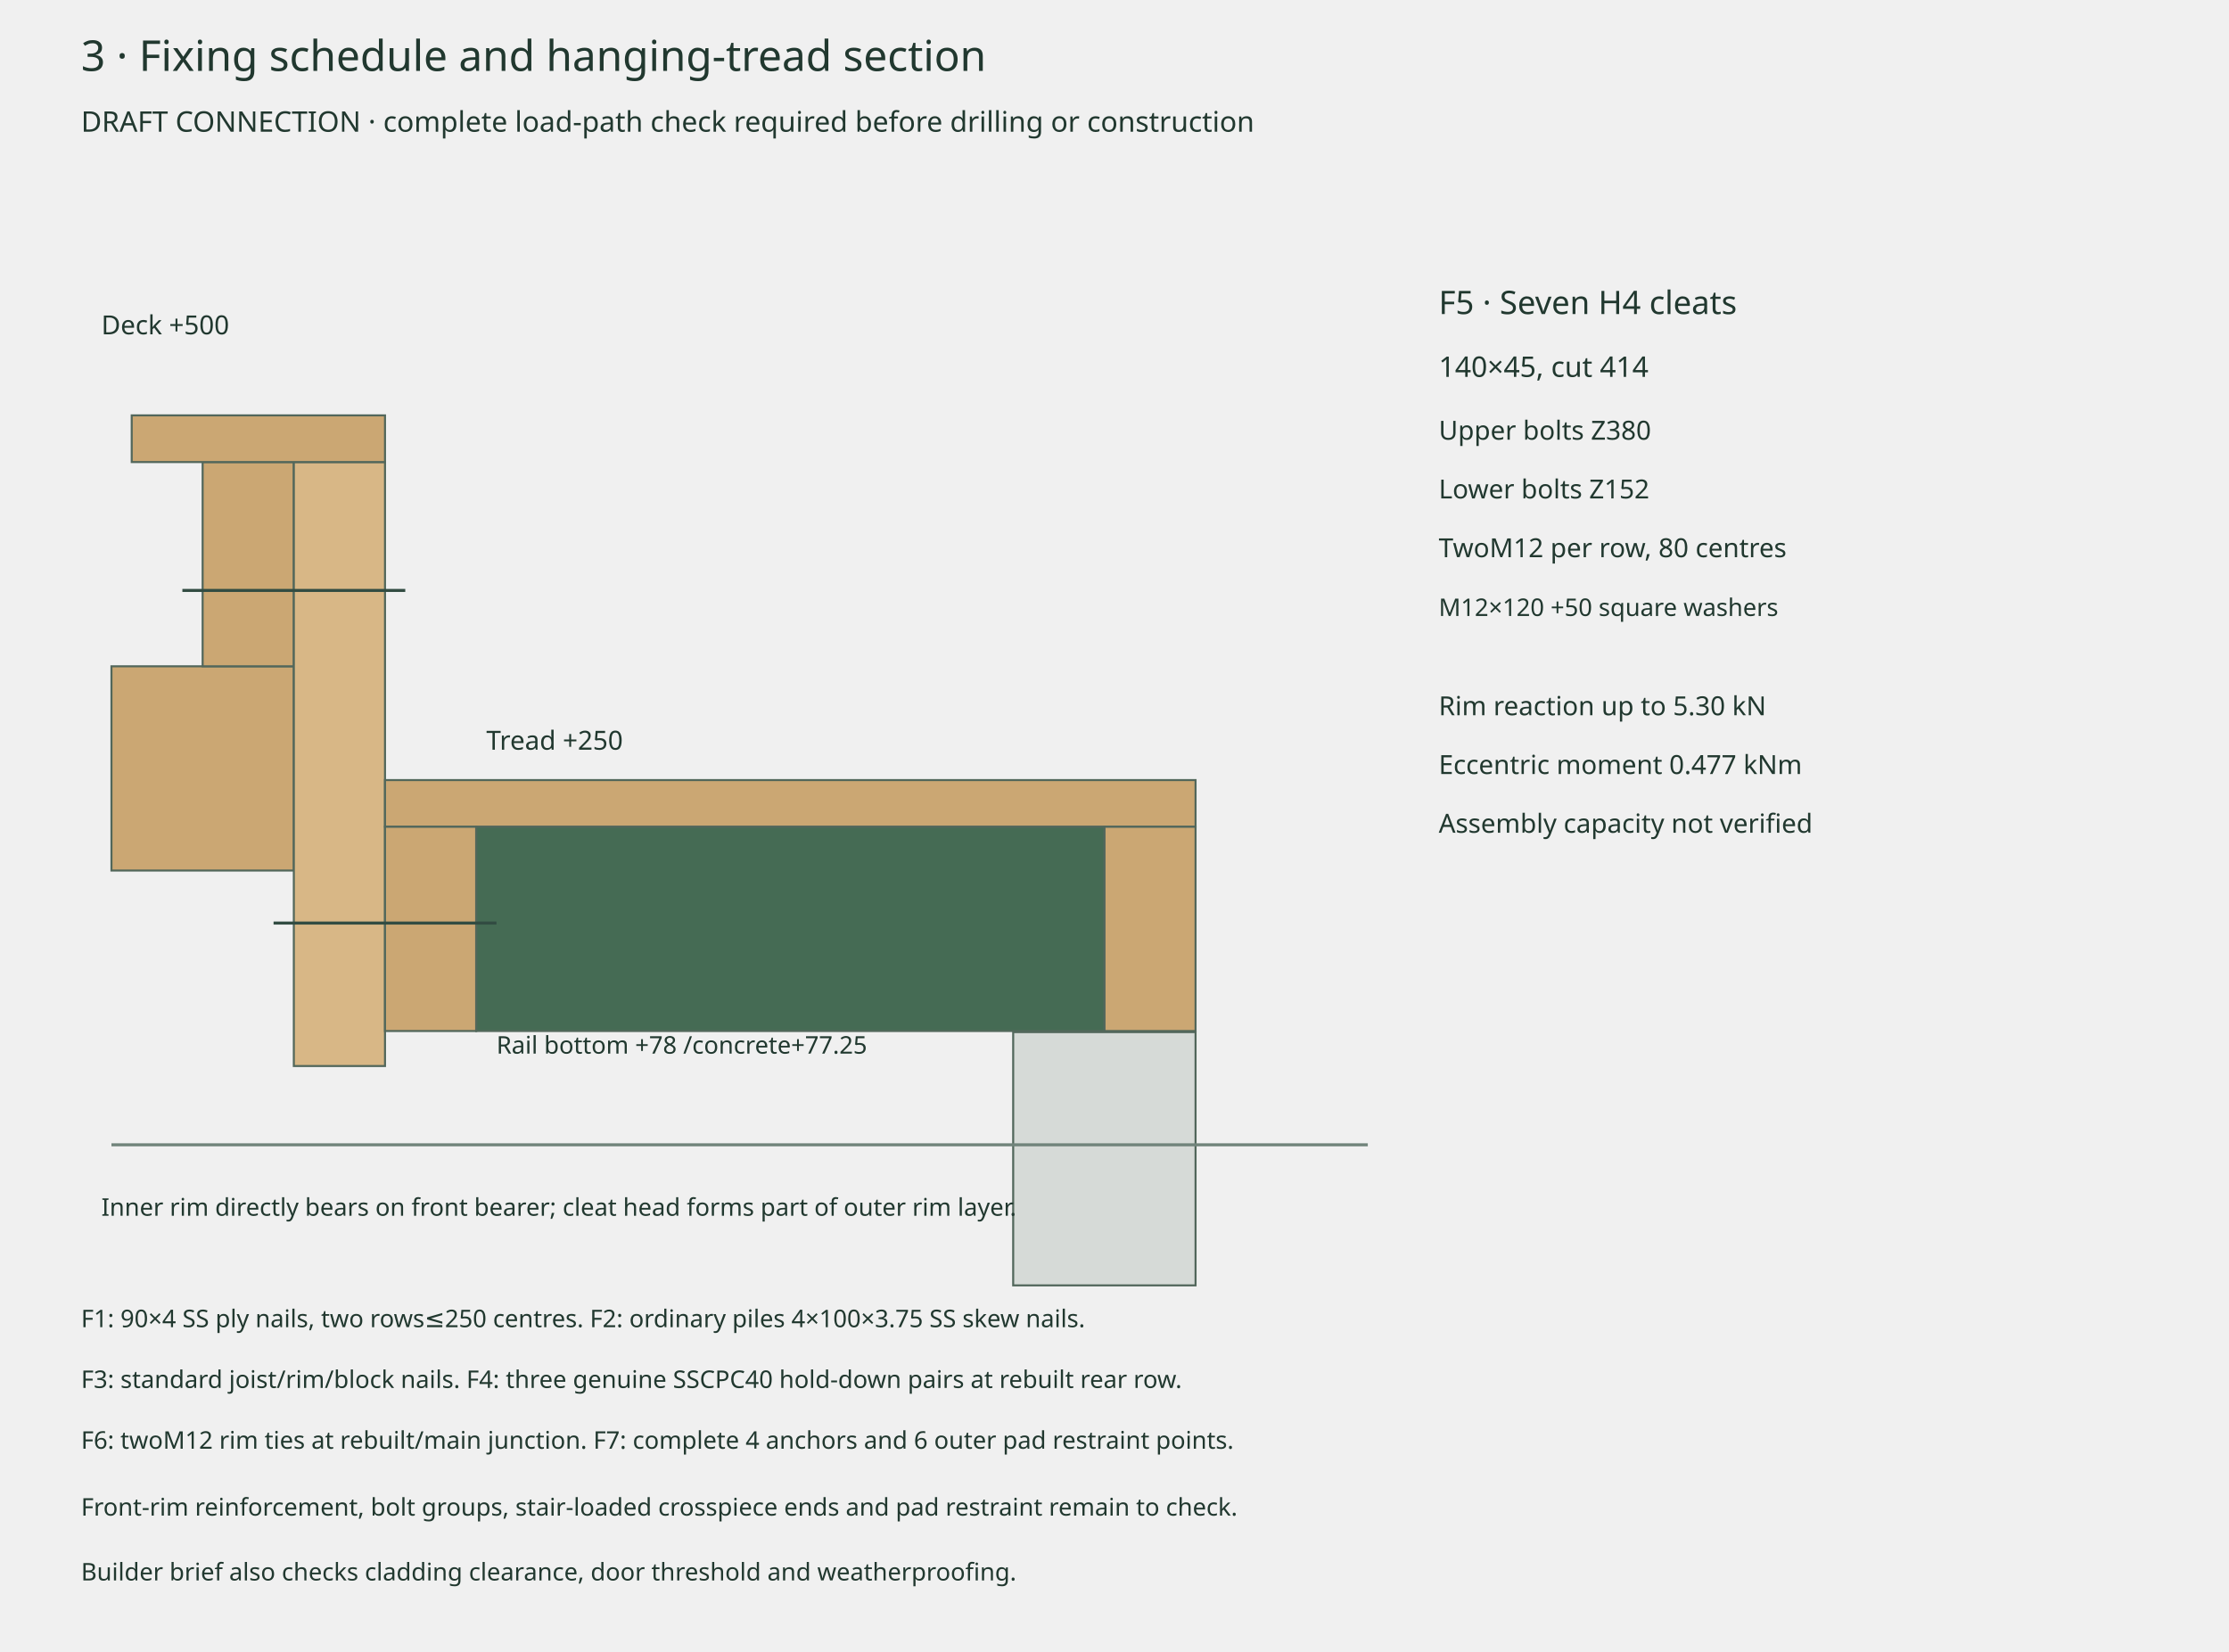
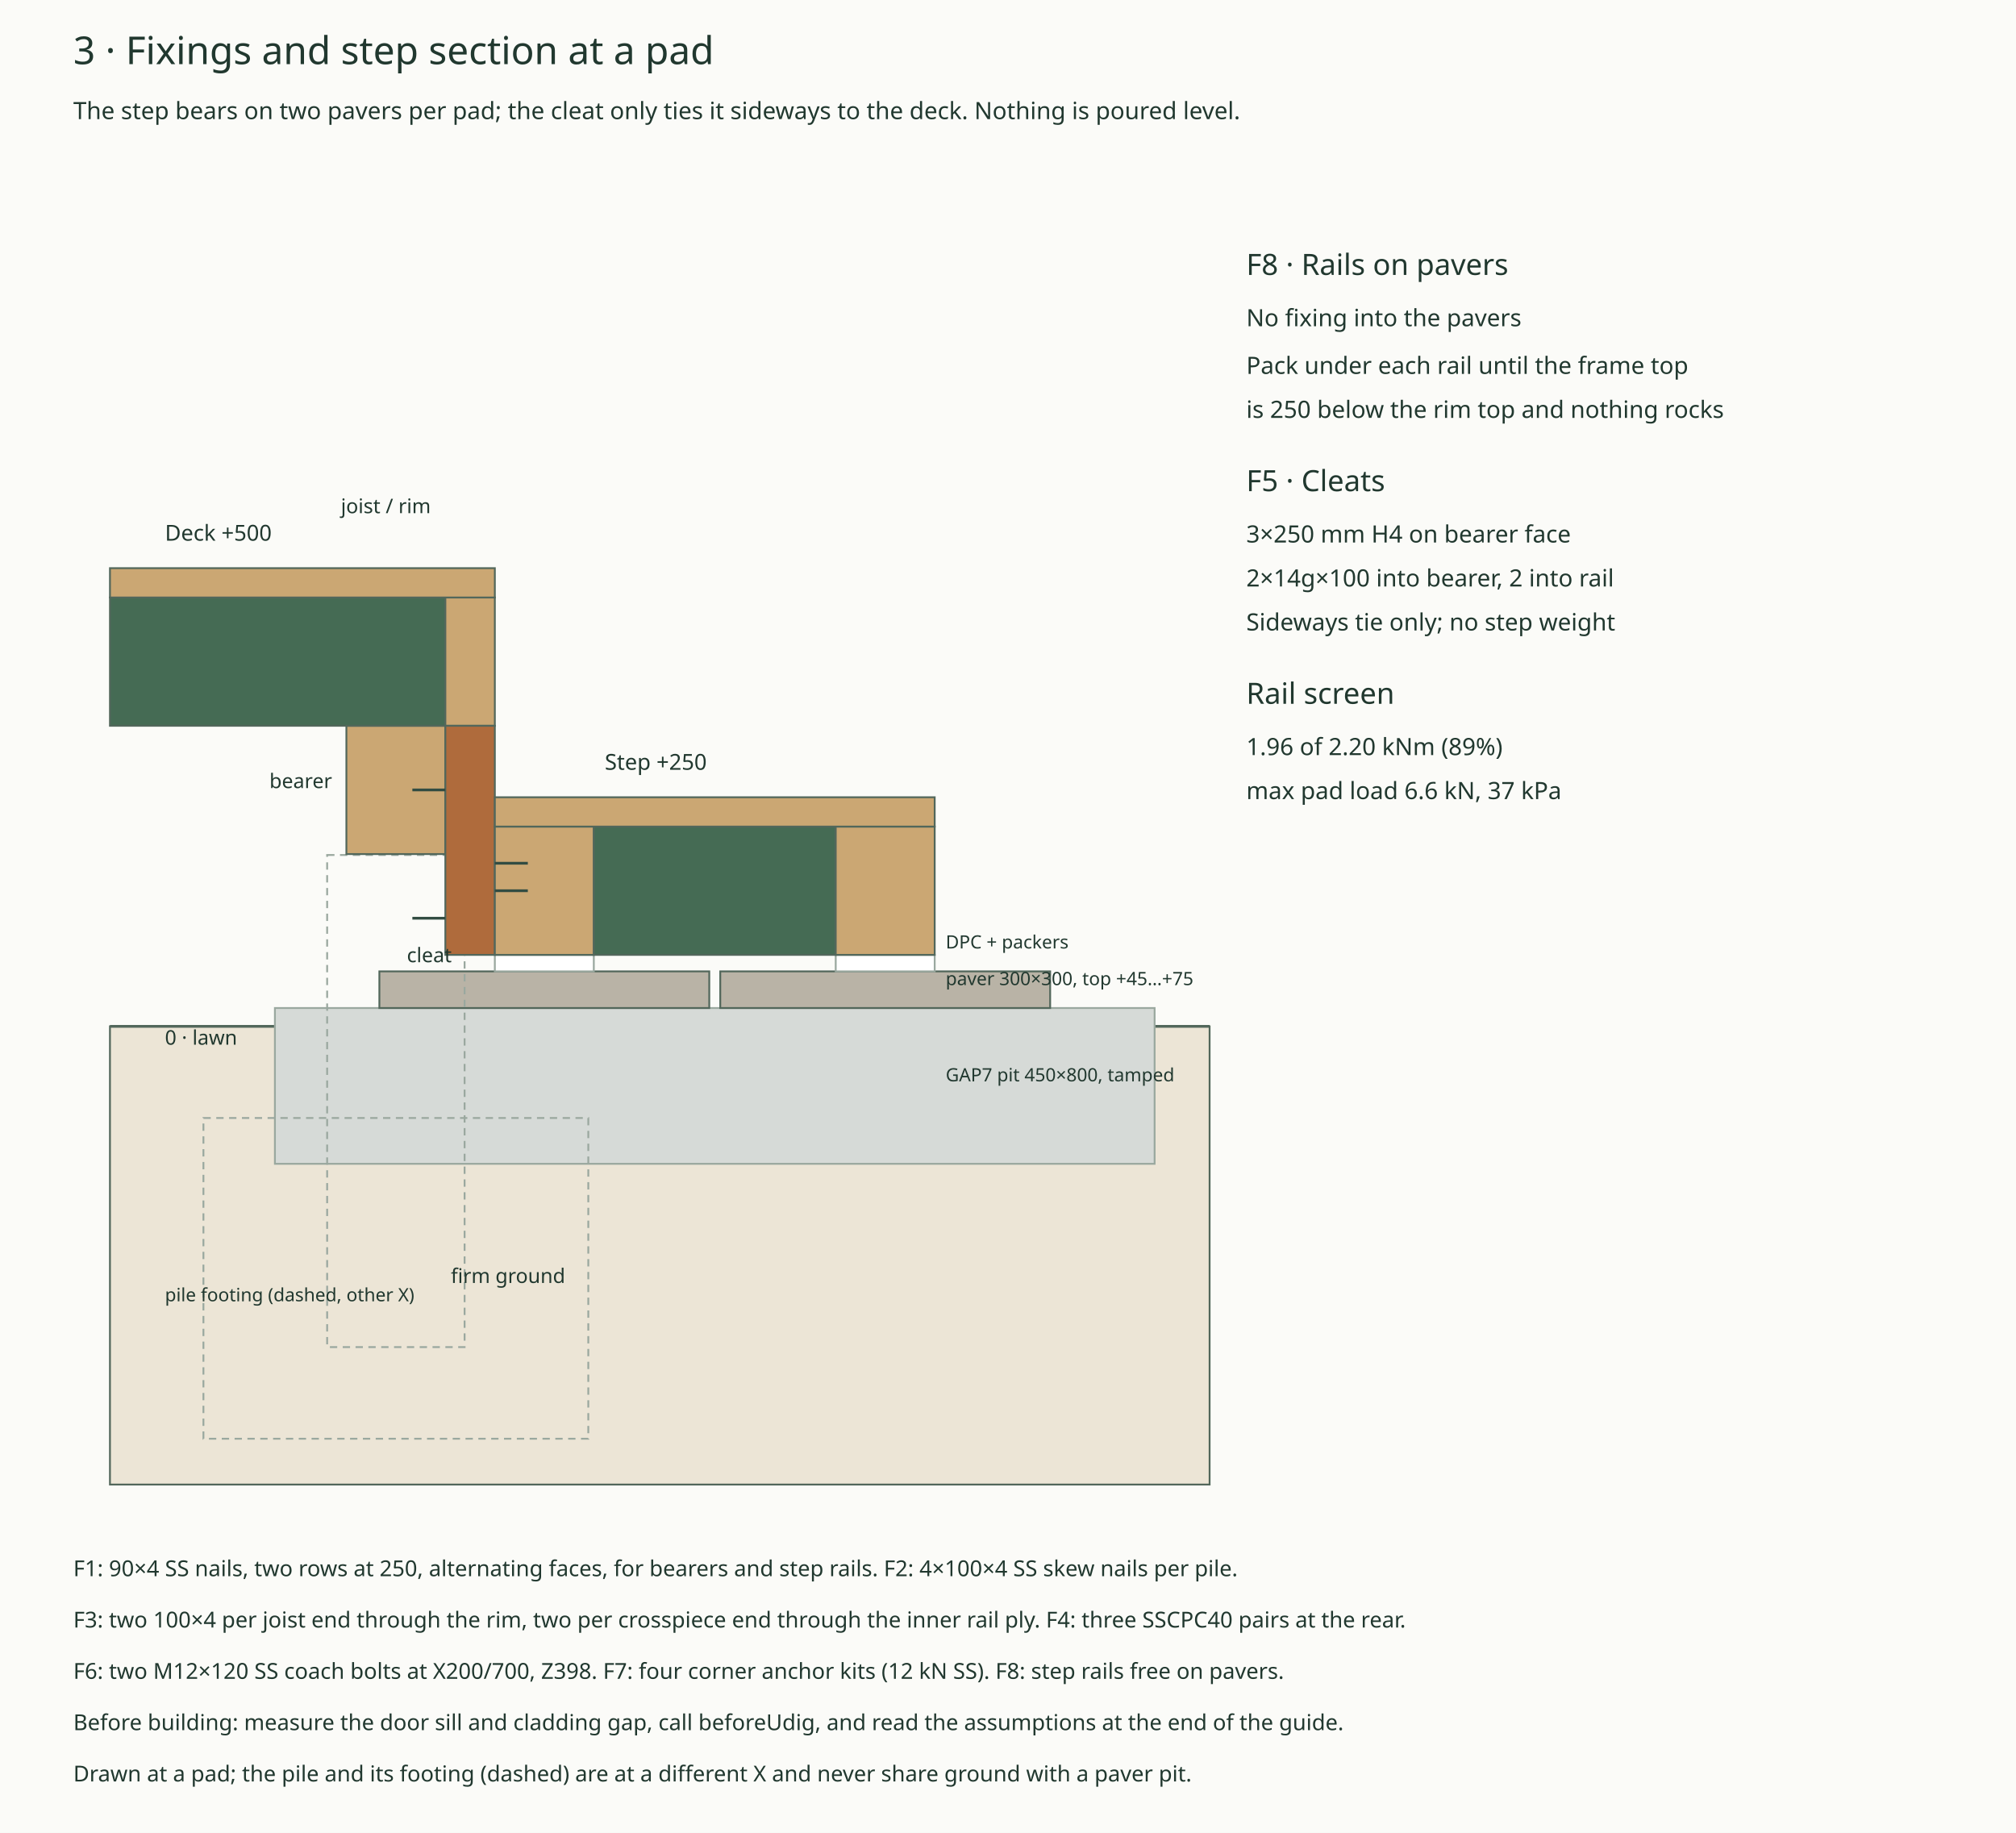
- <svg xmlns="http://www.w3.org/2000/svg" viewBox="0 0 1100 815" role="img" aria-label="Draft hanging tread fixing section and fixing schedule:seven414mmH4cleats,twoM12bolts perupper/lowerrow,mainrim directlyoverbearer;full connectioncapacityunfinished">
+ <svg xmlns="http://www.w3.org/2000/svg" viewBox="0 0 1100 1000" role="img" aria-label="Section through the deck front edge at a step pad: deck on bearer and pile, step double rails on two pavers over a GAP7 pit, cleat on the bearer face; fixing schedule F1 to F8">
  <style>text{font-family:system-ui,sans-serif;fill:#21382f}line{stroke-width:1.5}</style>
-   <text x="40" y="35" font-size="21">3 · Fixing schedule and hanging-tread section</text>
-   <text x="40" y="65" font-size="14">DRAFT CONNECTION · complete load-path check required before drilling or construction</text>
-   <rect x="55" y="328.84" width="90" height="100.8" fill="#cba773" stroke="#52675b" />
-   <rect x="100" y="228.04" width="45" height="100.8" fill="#cba773" stroke="#52675b" />
-   <rect x="145" y="228.04" width="45" height="298.08" fill="#d8b786" stroke="#52675b" />
-   <rect x="65" y="205.0" width="125" height="23.04" fill="#cba773" stroke="#52675b" />
-   <rect x="190" y="385.0" width="400" height="23.04" fill="#cba773" stroke="#52675b" />
-   <rect x="190" y="408.04" width="45" height="100.8" fill="#cba773" stroke="#52675b" />
-   <rect x="545" y="408.04" width="45" height="100.8" fill="#cba773" stroke="#52675b" />
-   <rect x="235" y="408.04" width="310" height="100.8" fill="#456b54" stroke="#52675b" />
-   <rect x="500" y="509.38" width="90" height="125" fill="#d6dad7" stroke="#52675b" />
-   <line x1="55" y1="565.0" x2="675" y2="565.0" stroke="#71847b" />
-   <line x1="90" y1="291.4" x2="200" y2="291.4" stroke="#324c42" />
-   <line x1="135" y1="455.56" x2="245" y2="455.56" stroke="#324c42" />
-   <text x="50" y="165" font-size="13">Deck +500</text>
-   <text x="240" y="370" font-size="13">Tread +250</text>
-   <text x="245" y="520" font-size="12">Rail bottom +78 /concrete+77.25</text>
-   <text x="50" y="600" font-size="12">Inner rim directly bears on front bearer; cleat head forms part of outer rim layer.</text>
-   <text x="710" y="155" font-size="16">F5 · Seven H4 cleats</text>
-   <text x="710" y="186" font-size="14">140×45, cut 414</text>
-   <text x="710" y="217" font-size="13">Upper bolts Z380</text>
-   <text x="710" y="246" font-size="13">Lower bolts Z152</text>
-   <text x="710" y="275" font-size="13">TwoM12 per row, 80 centres</text>
-   <text x="710" y="304" font-size="12">M12×120 +50 square washers</text>
-   <text x="710" y="353" font-size="13">Rim reaction up to 5.30 kN</text>
-   <text x="710" y="382" font-size="13">Eccentric moment 0.477 kNm</text>
-   <text x="710" y="411" font-size="13">Assembly capacity not verified</text>
-   <text x="40" y="655" font-size="12">F1: 90×4 SS ply nails, two rows≤250 centres. F2: ordinary piles 4×100×3.75 SS skew nails.</text>
-   <text x="40" y="685" font-size="12">F3: standard joist/rim/block nails. F4: three genuine SSCPC40 hold-down pairs at rebuilt rear row.</text>
-   <text x="40" y="715" font-size="12">F6: twoM12 rim ties at rebuilt/main junction. F7: complete 4 anchors and 6 outer pad restraint points.</text>
-   <text x="40" y="748" font-size="12">Front-rim reinforcement, bolt groups, stair-loaded crosspiece ends and pad restraint remain to check.</text>
-   <text x="40" y="780" font-size="12">Builder brief also checks cladding clearance, door threshold and weatherproofing.</text>
+   <rect width="1100" height="1000" fill="#fbfbf8" />
+   <text x="40.0" y="35.0" font-size="21" text-anchor="start">3 · Fixings and step section at a pad</text>
+   <text x="40.0" y="65.0" font-size="13" text-anchor="start">The step bears on two pavers per pad; the cleat only ties it sideways to the deck. Nothing is poured level.</text>
+   <rect x="60.0" y="560.0" width="600.0" height="250.0" fill="#ece5d6" stroke="#52675b" />
+   <line x1="60.0" y1="560.0" x2="660.0" y2="560.0" stroke="#52675b" />
+   <rect x="150.0" y="550.0" width="480.0" height="85.0" fill="#d6dad7" stroke="#9aa89f" />
+   <rect x="207.0" y="530.0" width="180.0" height="20.0" fill="#b9b3a6" stroke="#52675b" />
+   <rect x="270.0" y="521.0" width="54.0" height="9.0" fill="#fff" stroke="#9aa89f" />
+   <rect x="393.0" y="530.0" width="180.0" height="20.0" fill="#b9b3a6" stroke="#52675b" />
+   <rect x="456.0" y="521.0" width="54.0" height="9.0" fill="#fff" stroke="#9aa89f" />
+   <rect x="111.0" y="610.0" width="210.0" height="175.0" fill="none" stroke="#9aa89f" stroke-dasharray="4 3" />
+   <rect x="178.5" y="466.5" width="75.0" height="268.5" fill="none" stroke="#9aa89f" stroke-dasharray="4 3" />
+   <rect x="189.0" y="396.0" width="54.0" height="70.0" fill="#cba773" stroke="#52675b" />
+   <rect x="60.0" y="326.0" width="183.0" height="70.0" fill="#456b54" stroke="#52675b" />
+   <rect x="243.0" y="326.0" width="27.0" height="70.0" fill="#cba773" stroke="#52675b" />
+   <rect x="60.0" y="310.0" width="210.0" height="16.0" fill="#cba773" stroke="#52675b" />
+   <rect x="243.0" y="396.0" width="27.0" height="125.0" fill="#af6b3c" stroke="#52675b" />
+   <rect x="270.0" y="451.0" width="54.0" height="70.0" fill="#cba773" stroke="#52675b" />
+   <rect x="324.0" y="451.0" width="132.0" height="70.0" fill="#456b54" stroke="#52675b" />
+   <rect x="456.0" y="451.0" width="54.0" height="70.0" fill="#cba773" stroke="#52675b" />
+   <rect x="270.0" y="435.0" width="240.0" height="16.0" fill="#cba773" stroke="#52675b" />
+   <line x1="243.0" y1="431.0" x2="225.0" y2="431.0" stroke="#324c42" />
+   <line x1="243.0" y1="501.0" x2="225.0" y2="501.0" stroke="#324c42" />
+   <line x1="270.0" y1="486.0" x2="288.0" y2="486.0" stroke="#324c42" />
+   <line x1="270.0" y1="471.0" x2="288.0" y2="471.0" stroke="#324c42" />
+   <text x="90.0" y="295.0" font-size="12" text-anchor="start">Deck +500</text>
+   <text x="330.0" y="420.0" font-size="12" text-anchor="start">Step +250</text>
+   <text x="516.0" y="517.5" font-size="10" text-anchor="start">DPC + packers</text>
+   <text x="516.0" y="537.5" font-size="10" text-anchor="start">paver 300×300, top +45…+75</text>
+   <text x="516.0" y="590.0" font-size="10" text-anchor="start">GAP7 pit 450×800, tamped</text>
+   <text x="90.0" y="570.0" font-size="11" text-anchor="start">0 · lawn</text>
+   <text x="90.0" y="710.0" font-size="10" text-anchor="start">pile footing (dashed, other X)</text>
+   <text x="246.0" y="700.0" font-size="11" text-anchor="start">firm ground</text>
+   <text x="147.0" y="430.0" font-size="11" text-anchor="start">bearer</text>
+   <text x="186.0" y="280.0" font-size="11" text-anchor="start">joist / rim</text>
+   <text x="222.0" y="525.0" font-size="11" text-anchor="start">cleat</text>
+   <text x="680.0" y="150.0" font-size="16" text-anchor="start">F8 · Rails on pavers</text>
+   <text x="680.0" y="178.0" font-size="13" text-anchor="start">No fixing into the pavers</text>
+   <text x="680.0" y="204.0" font-size="13" text-anchor="start">Pack under each rail until the frame top</text>
+   <text x="680.0" y="228.0" font-size="13" text-anchor="start">is 250 below the rim top and nothing rocks</text>
+   <text x="680.0" y="268.0" font-size="16" text-anchor="start">F5 · Cleats</text>
+   <text x="680.0" y="296.0" font-size="13" text-anchor="start">3×250 mm H4 on bearer face</text>
+   <text x="680.0" y="320.0" font-size="13" text-anchor="start">2×14g×100 into bearer, 2 into rail</text>
+   <text x="680.0" y="344.0" font-size="13" text-anchor="start">Sideways tie only; no step weight</text>
+   <text x="680.0" y="384.0" font-size="16" text-anchor="start">Rail screen</text>
+   <text x="680.0" y="412.0" font-size="13" text-anchor="start">1.96 of 2.20 kNm (89%)</text>
+   <text x="680.0" y="436.0" font-size="13" text-anchor="start">max pad load 6.6 kN, 37 kPa</text>
+   <text x="40.0" y="860.0" font-size="12" text-anchor="start">F1: 90×4 SS nails, two rows at 250, alternating faces, for bearers and step rails. F2: 4×100×4 SS skew nails per pile.</text>
+   <text x="40.0" y="888.0" font-size="12" text-anchor="start">F3: two 100×4 per joist end through the rim, two per crosspiece end through the inner rail ply. F4: three SSCPC40 pairs at the rear.</text>
+   <text x="40.0" y="916.0" font-size="12" text-anchor="start">F6: two M12×120 SS coach bolts at X200/700, Z398. F7: four corner anchor kits (12 kN SS). F8: step rails free on pavers.</text>
+   <text x="40.0" y="944.0" font-size="12" text-anchor="start">Before building: measure the door sill and cladding gap, call beforeUdig, and read the assumptions at the end of the guide.</text>
+   <text x="40.0" y="972.0" font-size="12" text-anchor="start">Drawn at a pad; the pile and its footing (dashed) are at a different X and never share ground with a paver pit.</text>
</svg>
